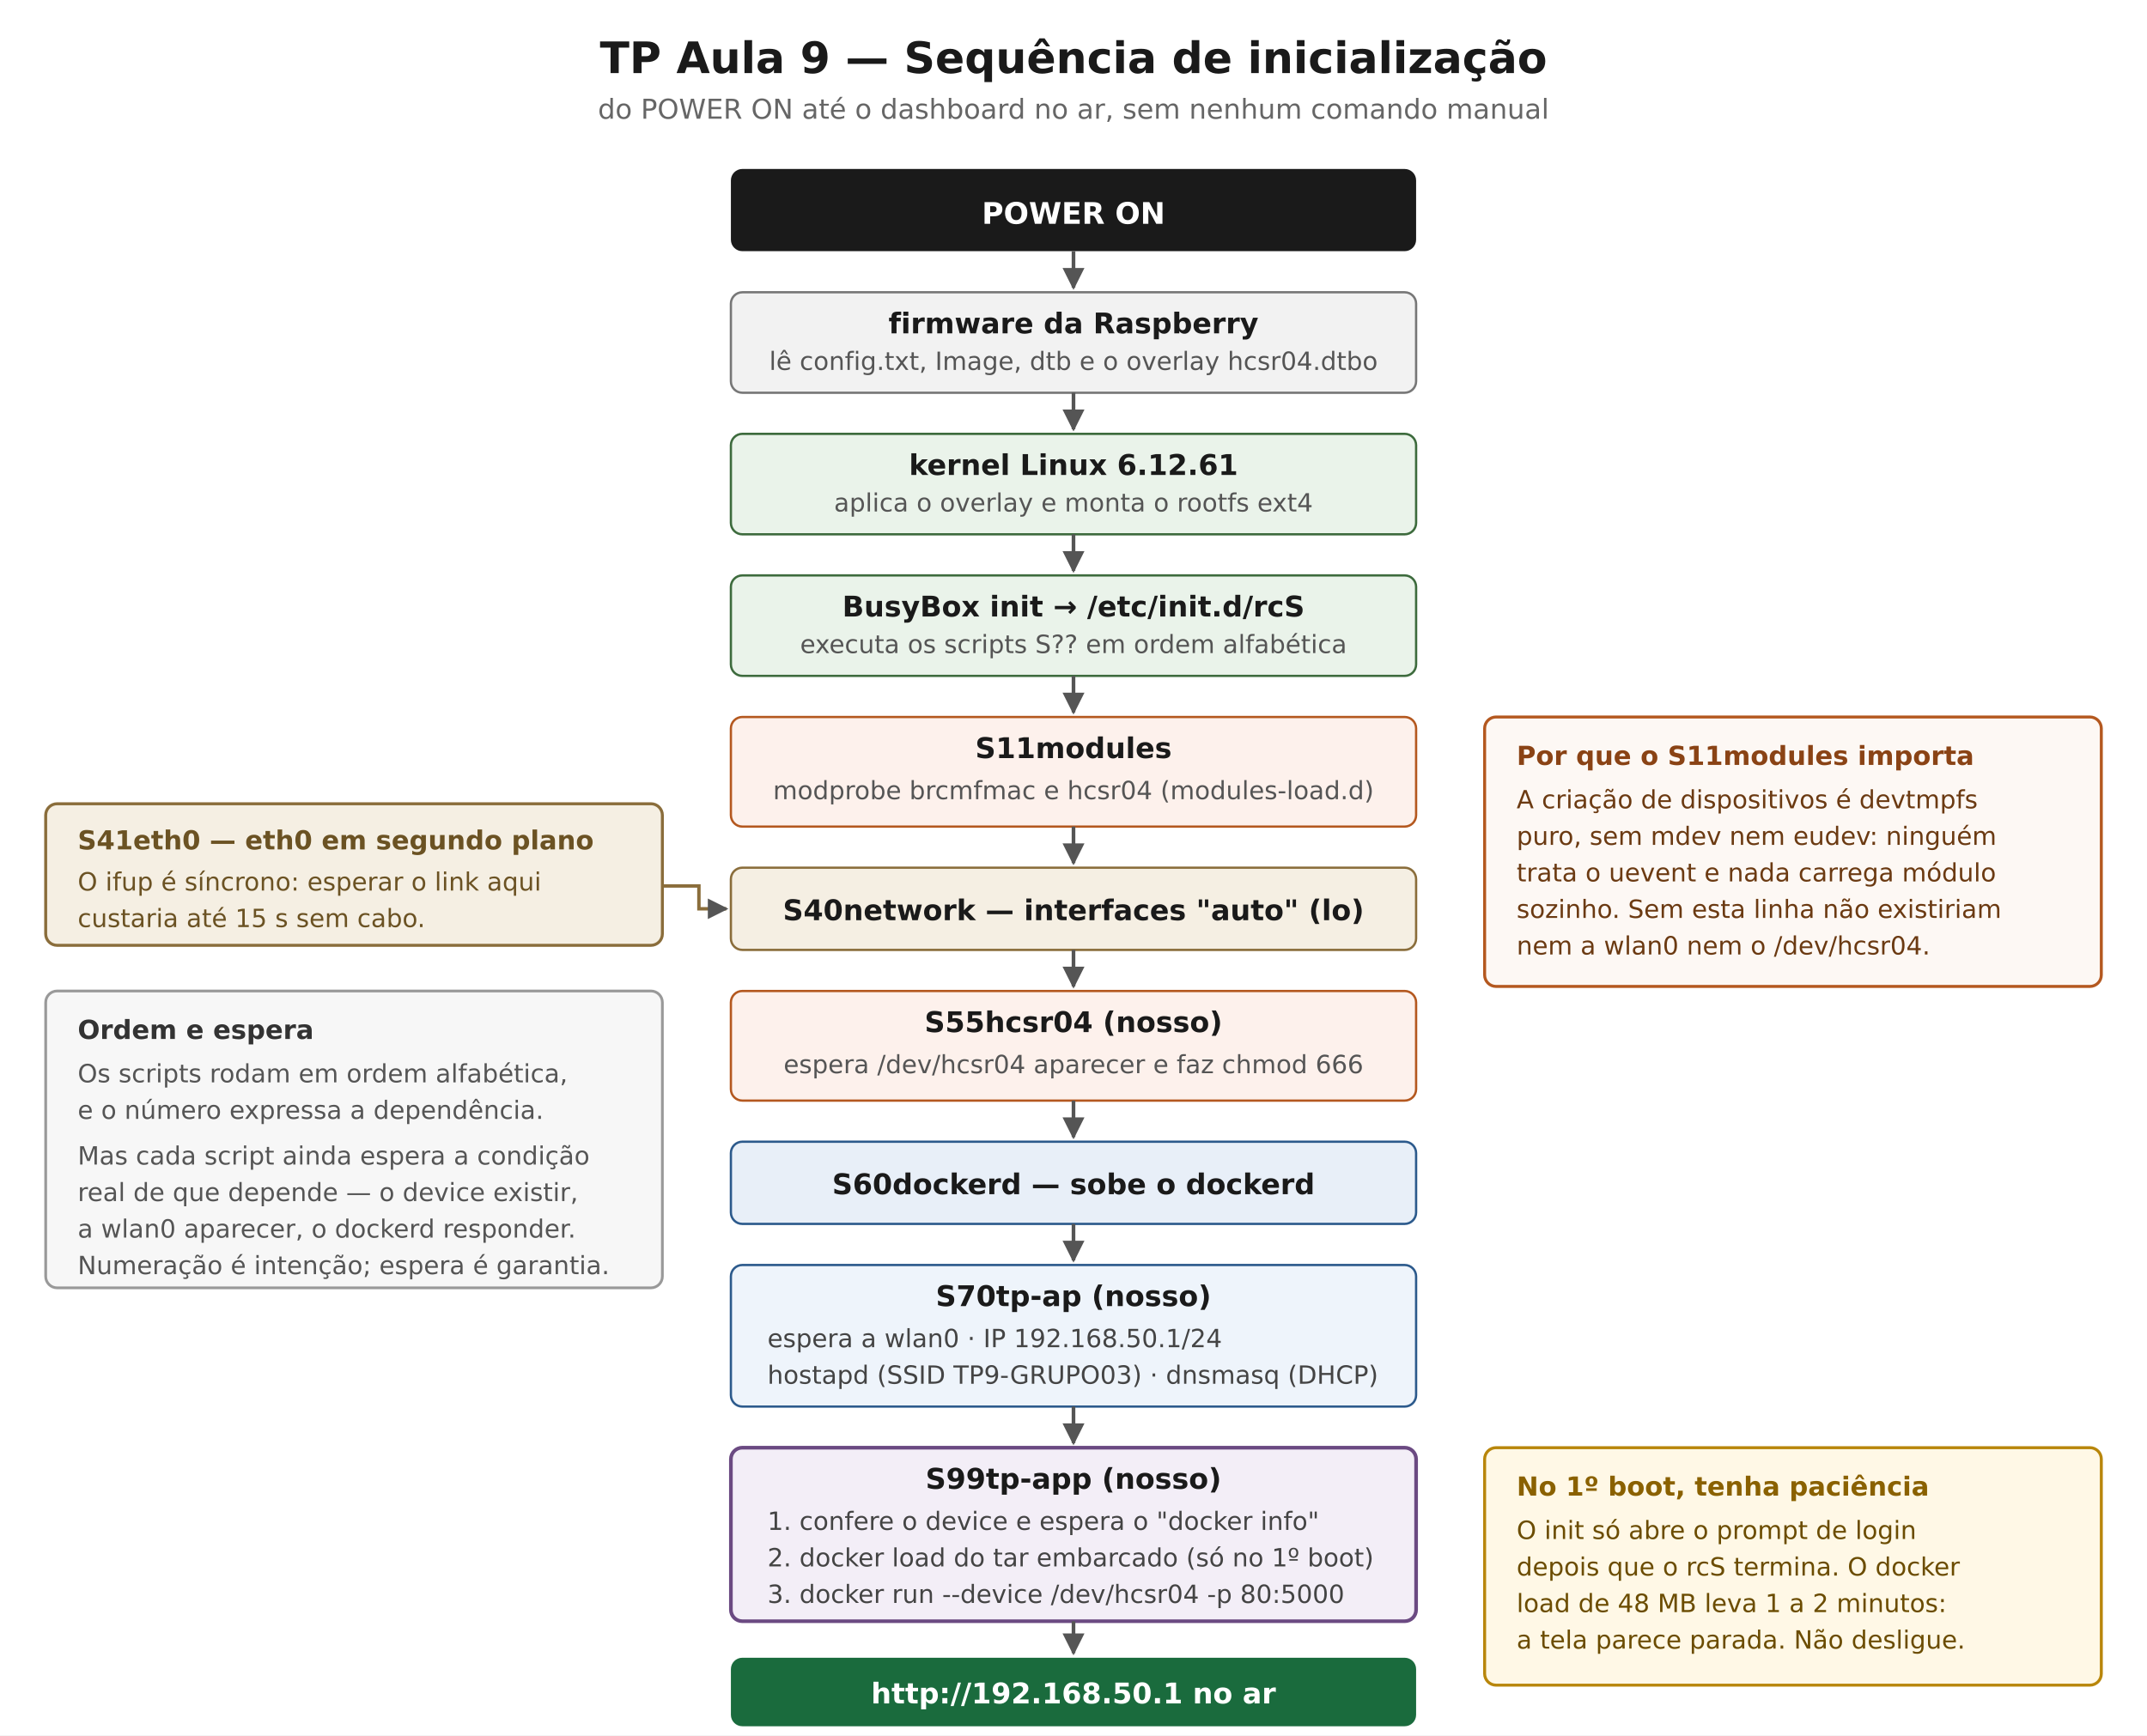
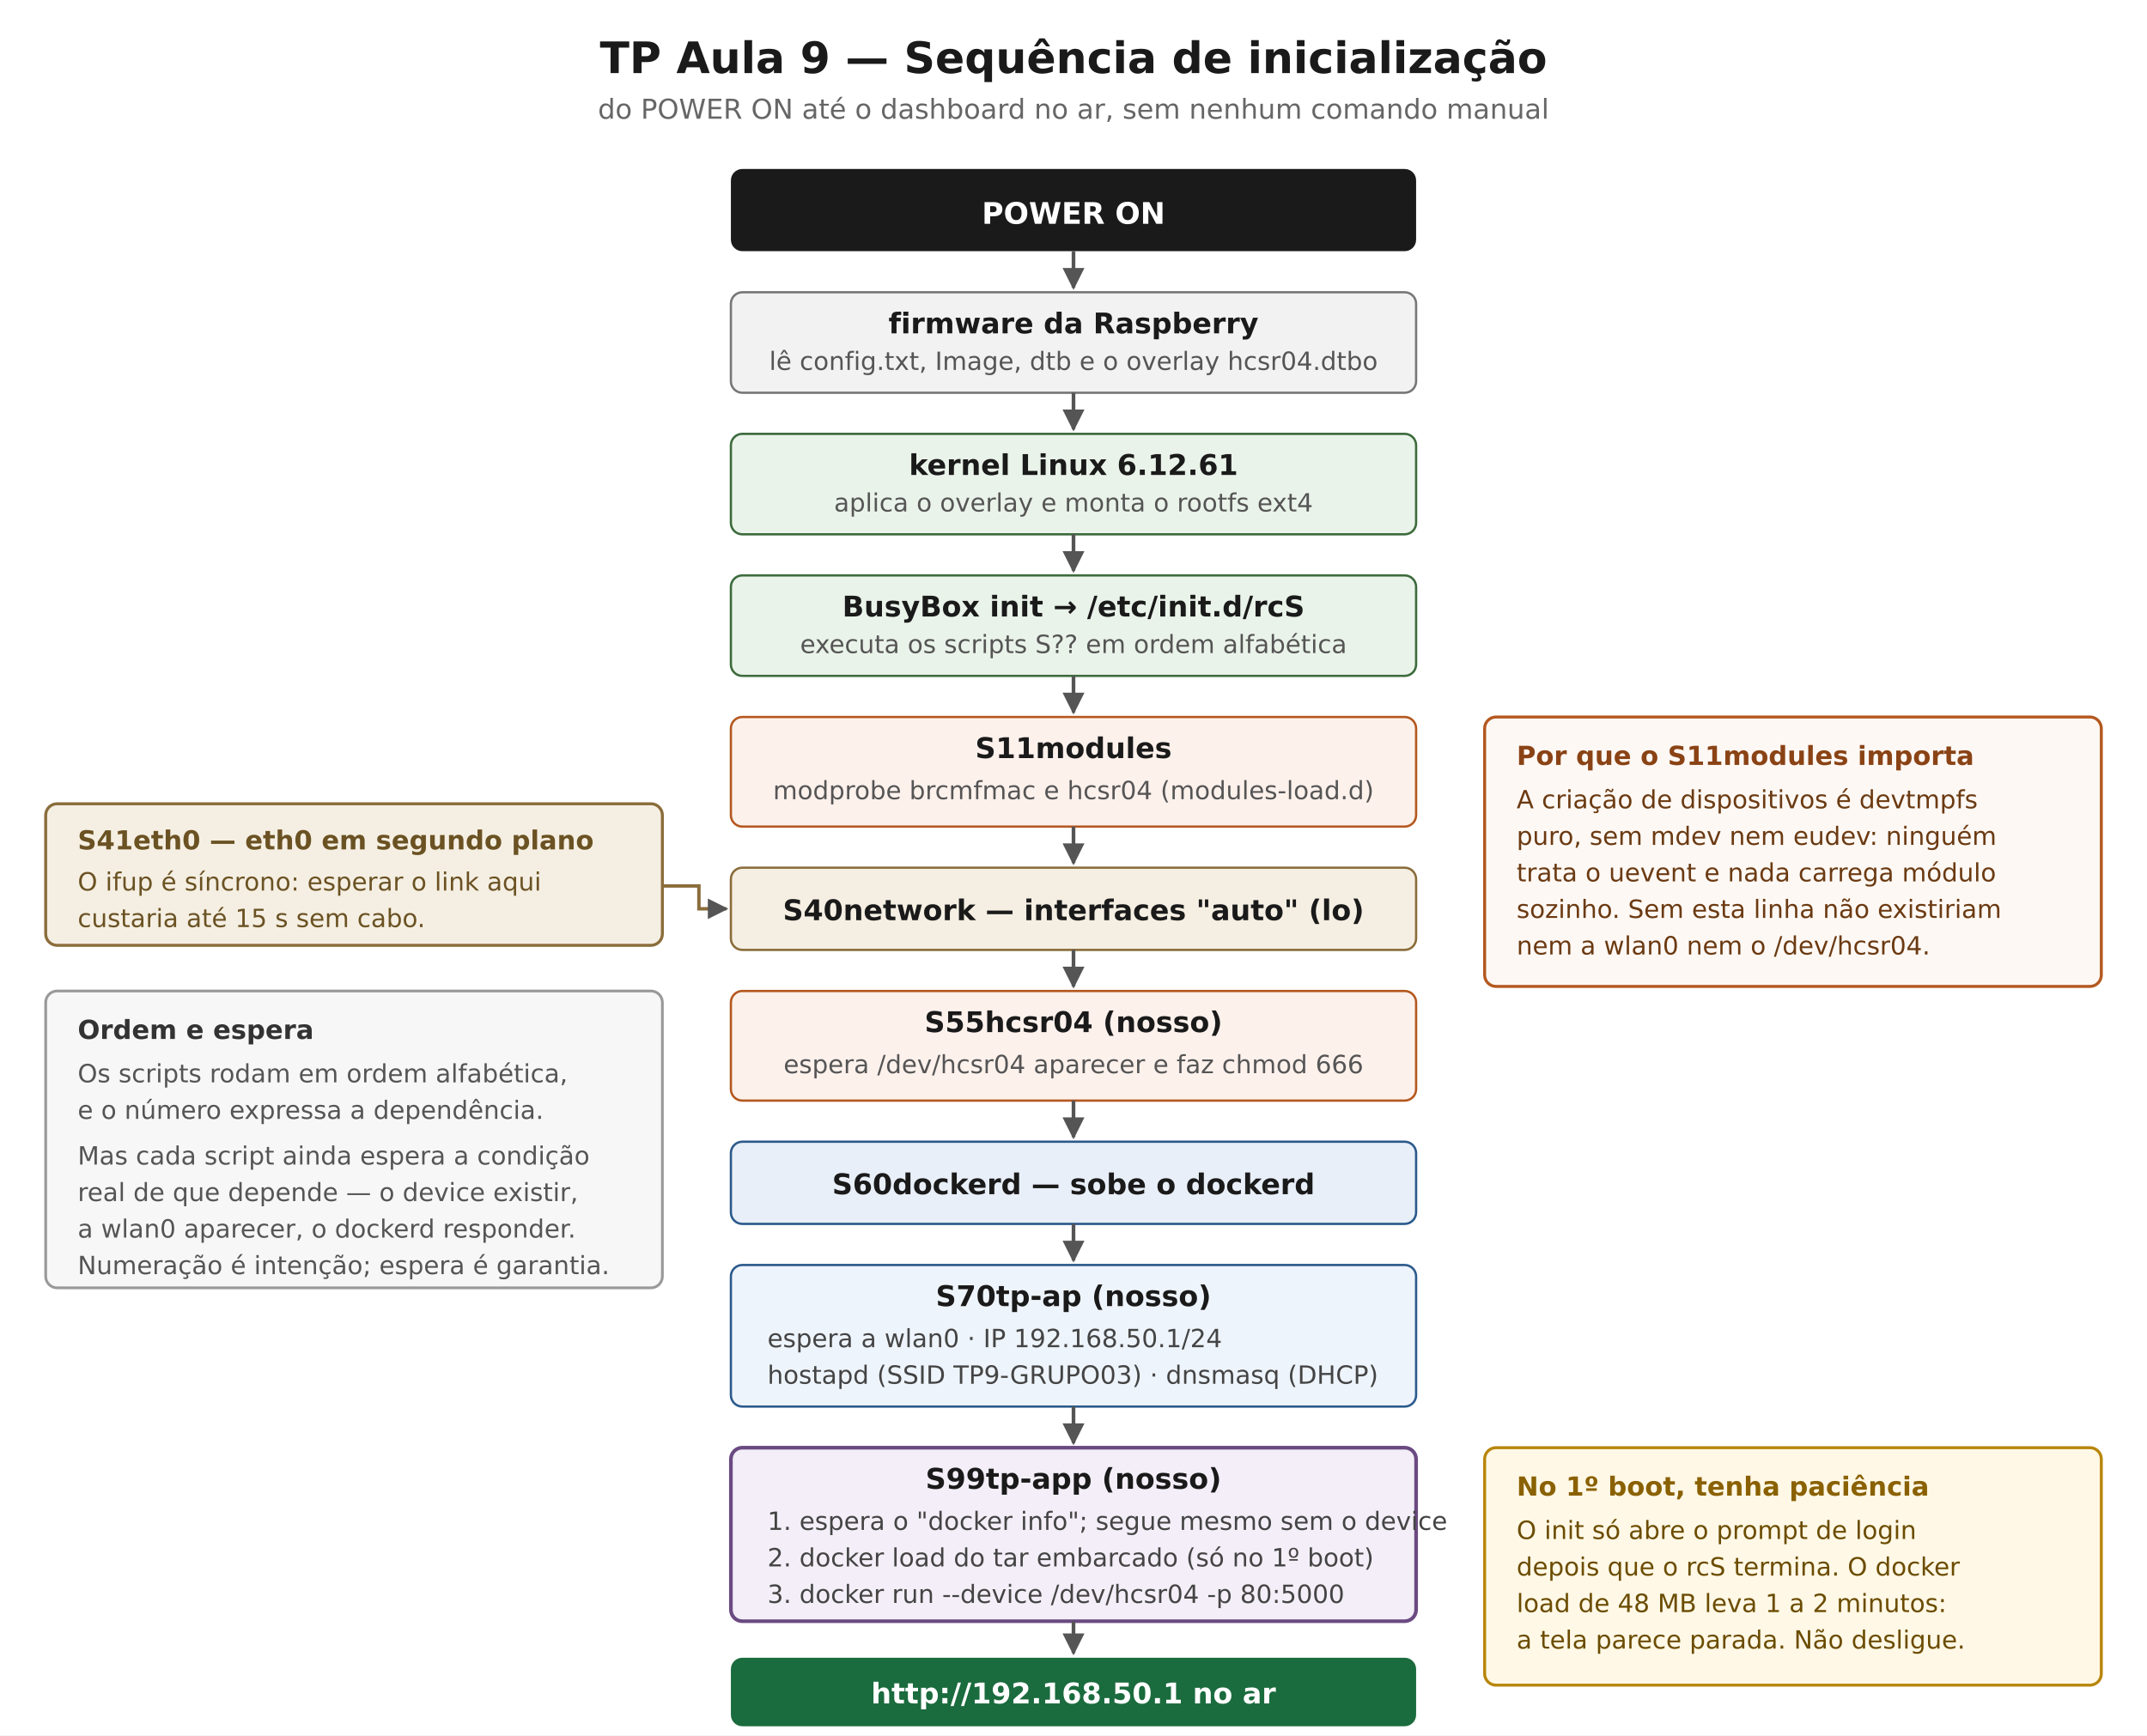
<svg xmlns="http://www.w3.org/2000/svg" width="940" height="760" viewBox="0 0 940 760" font-family="DejaVu Sans, Arial, sans-serif">
  <rect width="940" height="760" fill="#ffffff" />
  <text x="470" y="32" text-anchor="middle" font-size="19" font-weight="bold" fill="#1a1a1a">TP Aula 9 — Sequência de inicialização</text>
  <text x="470" y="52" text-anchor="middle" font-size="12" fill="#666">do POWER ON até o dashboard no ar, sem nenhum comando manual</text>
  <g font-size="12.5">
    <rect x="320" y="74" width="300" height="36" rx="5" fill="#1a1a1a" />
    <text x="470" y="98" text-anchor="middle" font-size="13" font-weight="bold" fill="#ffffff">POWER ON</text>
    <rect x="320" y="128" width="300" height="44" rx="5" fill="#f2f2f2" stroke="#777" />
    <text x="470" y="146" text-anchor="middle" font-weight="bold" fill="#1a1a1a">firmware da Raspberry</text>
    <text x="470" y="162" text-anchor="middle" font-size="11" fill="#555">lê config.txt, Image, dtb e o overlay hcsr04.dtbo</text>
    <rect x="320" y="190" width="300" height="44" rx="5" fill="#eaf3ea" stroke="#3d6b3d" />
    <text x="470" y="208" text-anchor="middle" font-weight="bold" fill="#1a1a1a">kernel Linux 6.12.61</text>
    <text x="470" y="224" text-anchor="middle" font-size="11" fill="#555">aplica o overlay e monta o rootfs ext4</text>
    <rect x="320" y="252" width="300" height="44" rx="5" fill="#eaf3ea" stroke="#3d6b3d" />
    <text x="470" y="270" text-anchor="middle" font-weight="bold" fill="#1a1a1a">BusyBox init → /etc/init.d/rcS</text>
    <text x="470" y="286" text-anchor="middle" font-size="11" fill="#555">executa os scripts S?? em ordem alfabética</text>
    <rect x="320" y="314" width="300" height="48" rx="5" fill="#fdf1ec" stroke="#b4581f" />
    <text x="470" y="332" text-anchor="middle" font-weight="bold" fill="#1a1a1a">S11modules</text>
    <text x="470" y="350" text-anchor="middle" font-size="11" fill="#555">modprobe brcmfmac e hcsr04 (modules-load.d)</text>
    <rect x="320" y="380" width="300" height="36" rx="5" fill="#f5efe3" stroke="#8a6d3b" />
    <text x="470" y="403" text-anchor="middle" font-weight="bold" fill="#1a1a1a">S40network — interfaces "auto" (lo)</text>
    <rect x="320" y="434" width="300" height="48" rx="5" fill="#fdf1ec" stroke="#b4581f" />
    <text x="470" y="452" text-anchor="middle" font-weight="bold" fill="#1a1a1a">S55hcsr04 (nosso)</text>
    <text x="470" y="470" text-anchor="middle" font-size="11" fill="#555">espera /dev/hcsr04 aparecer e faz chmod 666</text>
    <rect x="320" y="500" width="300" height="36" rx="5" fill="#e8eff8" stroke="#2c5a8c" />
    <text x="470" y="523" text-anchor="middle" font-weight="bold" fill="#1a1a1a">S60dockerd — sobe o dockerd</text>
    <rect x="320" y="554" width="300" height="62" rx="5" fill="#eef4fb" stroke="#2c5a8c" />
    <text x="470" y="572" text-anchor="middle" font-weight="bold" fill="#1a1a1a">S70tp-ap (nosso)</text>
    <text x="336" y="590" font-size="11" fill="#444">espera a wlan0 · IP 192.168.50.1/24</text>
    <text x="336" y="606" font-size="11" fill="#444">hostapd (SSID TP9-GRUPO03) · dnsmasq (DHCP)</text>
    <rect x="320" y="634" width="300" height="76" rx="5" fill="#f3eef7" stroke="#6b4a82" stroke-width="1.6" />
    <text x="470" y="652" text-anchor="middle" font-weight="bold" fill="#1a1a1a">S99tp-app (nosso)</text>
-     <text x="336" y="670" font-size="11" fill="#444">1. confere o device e espera o "docker info"</text>
+     <text x="336" y="670" font-size="11" fill="#444">1. espera o "docker info"; segue mesmo sem o device</text>
    <text x="336" y="686" font-size="11" fill="#444">2. docker load do tar embarcado (só no 1º boot)</text>
    <text x="336" y="702" font-size="11" fill="#444">3. docker run --device /dev/hcsr04 -p 80:5000</text>
    <rect x="320" y="726" width="300" height="30" rx="5" fill="#1a6b3d" />
    <text x="470" y="746" text-anchor="middle" font-size="12.5" font-weight="bold" fill="#ffffff">http://192.168.50.1 no ar</text>
  </g>
  <g stroke="#555" stroke-width="1.6" marker-end="url(#b)">
    <line x1="470" y1="110" x2="470" y2="126" />
    <line x1="470" y1="172" x2="470" y2="188" />
    <line x1="470" y1="234" x2="470" y2="250" />
    <line x1="470" y1="296" x2="470" y2="312" />
    <line x1="470" y1="362" x2="470" y2="378" />
    <line x1="470" y1="416" x2="470" y2="432" />
    <line x1="470" y1="482" x2="470" y2="498" />
    <line x1="470" y1="536" x2="470" y2="552" />
    <line x1="470" y1="616" x2="470" y2="632" />
    <line x1="470" y1="710" x2="470" y2="724" />
  </g>
  <rect x="650" y="314" width="270" height="118" rx="5" fill="#fdf8f4" stroke="#b4581f" stroke-width="1.3" />
  <text x="664" y="335" font-size="11.5" font-weight="bold" fill="#8a4315">Por que o S11modules importa</text>
  <text x="664" y="354" font-size="11" fill="#6b3a12">A criação de dispositivos é devtmpfs</text>
  <text x="664" y="370" font-size="11" fill="#6b3a12">puro, sem mdev nem eudev: ninguém</text>
  <text x="664" y="386" font-size="11" fill="#6b3a12">trata o uevent e nada carrega módulo</text>
  <text x="664" y="402" font-size="11" fill="#6b3a12">sozinho. Sem esta linha não existiriam</text>
  <text x="664" y="418" font-size="11" fill="#6b3a12">nem a wlan0 nem o /dev/hcsr04.</text>
  <rect x="650" y="634" width="270" height="104" rx="5" fill="#fff8e6" stroke="#b8860b" stroke-width="1.3" />
  <text x="664" y="655" font-size="11.5" font-weight="bold" fill="#8a6100">No 1º boot, tenha paciência</text>
  <text x="664" y="674" font-size="11" fill="#6b4c00">O init só abre o prompt de login</text>
  <text x="664" y="690" font-size="11" fill="#6b4c00">depois que o rcS termina. O docker</text>
  <text x="664" y="706" font-size="11" fill="#6b4c00">load de 48 MB leva 1 a 2 minutos:</text>
  <text x="664" y="722" font-size="11" fill="#6b4c00">a tela parece parada. Não desligue.</text>
  <rect x="20" y="352" width="270" height="62" rx="5" fill="#f5efe3" stroke="#8a6d3b" stroke-width="1.3" />
  <text x="34" y="372" font-size="11.5" font-weight="bold" fill="#6b5223">S41eth0 — eth0 em segundo plano</text>
  <text x="34" y="390" font-size="11" fill="#6b5223">O ifup é síncrono: esperar o link aqui</text>
  <text x="34" y="406" font-size="11" fill="#6b5223">custaria até 15 s sem cabo.</text>
  <path d="M290 388 L306 388 L306 398 L318 398" fill="none" stroke="#8a6d3b" stroke-width="1.5" marker-end="url(#b)" />
  <rect x="20" y="434" width="270" height="130" rx="5" fill="#f7f7f7" stroke="#999" stroke-width="1.2" />
  <text x="34" y="455" font-size="11.5" font-weight="bold" fill="#333">Ordem e espera</text>
  <text x="34" y="474" font-size="11" fill="#555">Os scripts rodam em ordem alfabética,</text>
  <text x="34" y="490" font-size="11" fill="#555">e o número expressa a dependência.</text>
  <text x="34" y="510" font-size="11" fill="#555">Mas cada script ainda espera a condição</text>
  <text x="34" y="526" font-size="11" fill="#555">real de que depende — o device existir,</text>
  <text x="34" y="542" font-size="11" fill="#555">a wlan0 aparecer, o dockerd responder.</text>
  <text x="34" y="558" font-size="11" fill="#555">Numeração é intenção; espera é garantia.</text>
  <defs>
    <marker id="b" viewBox="0 0 10 10" refX="9" refY="5" markerWidth="6" markerHeight="6" orient="auto-start-reverse">
      <path d="M 0 0 L 10 5 L 0 10 z" fill="#555" />
    </marker>
  </defs>
</svg>
